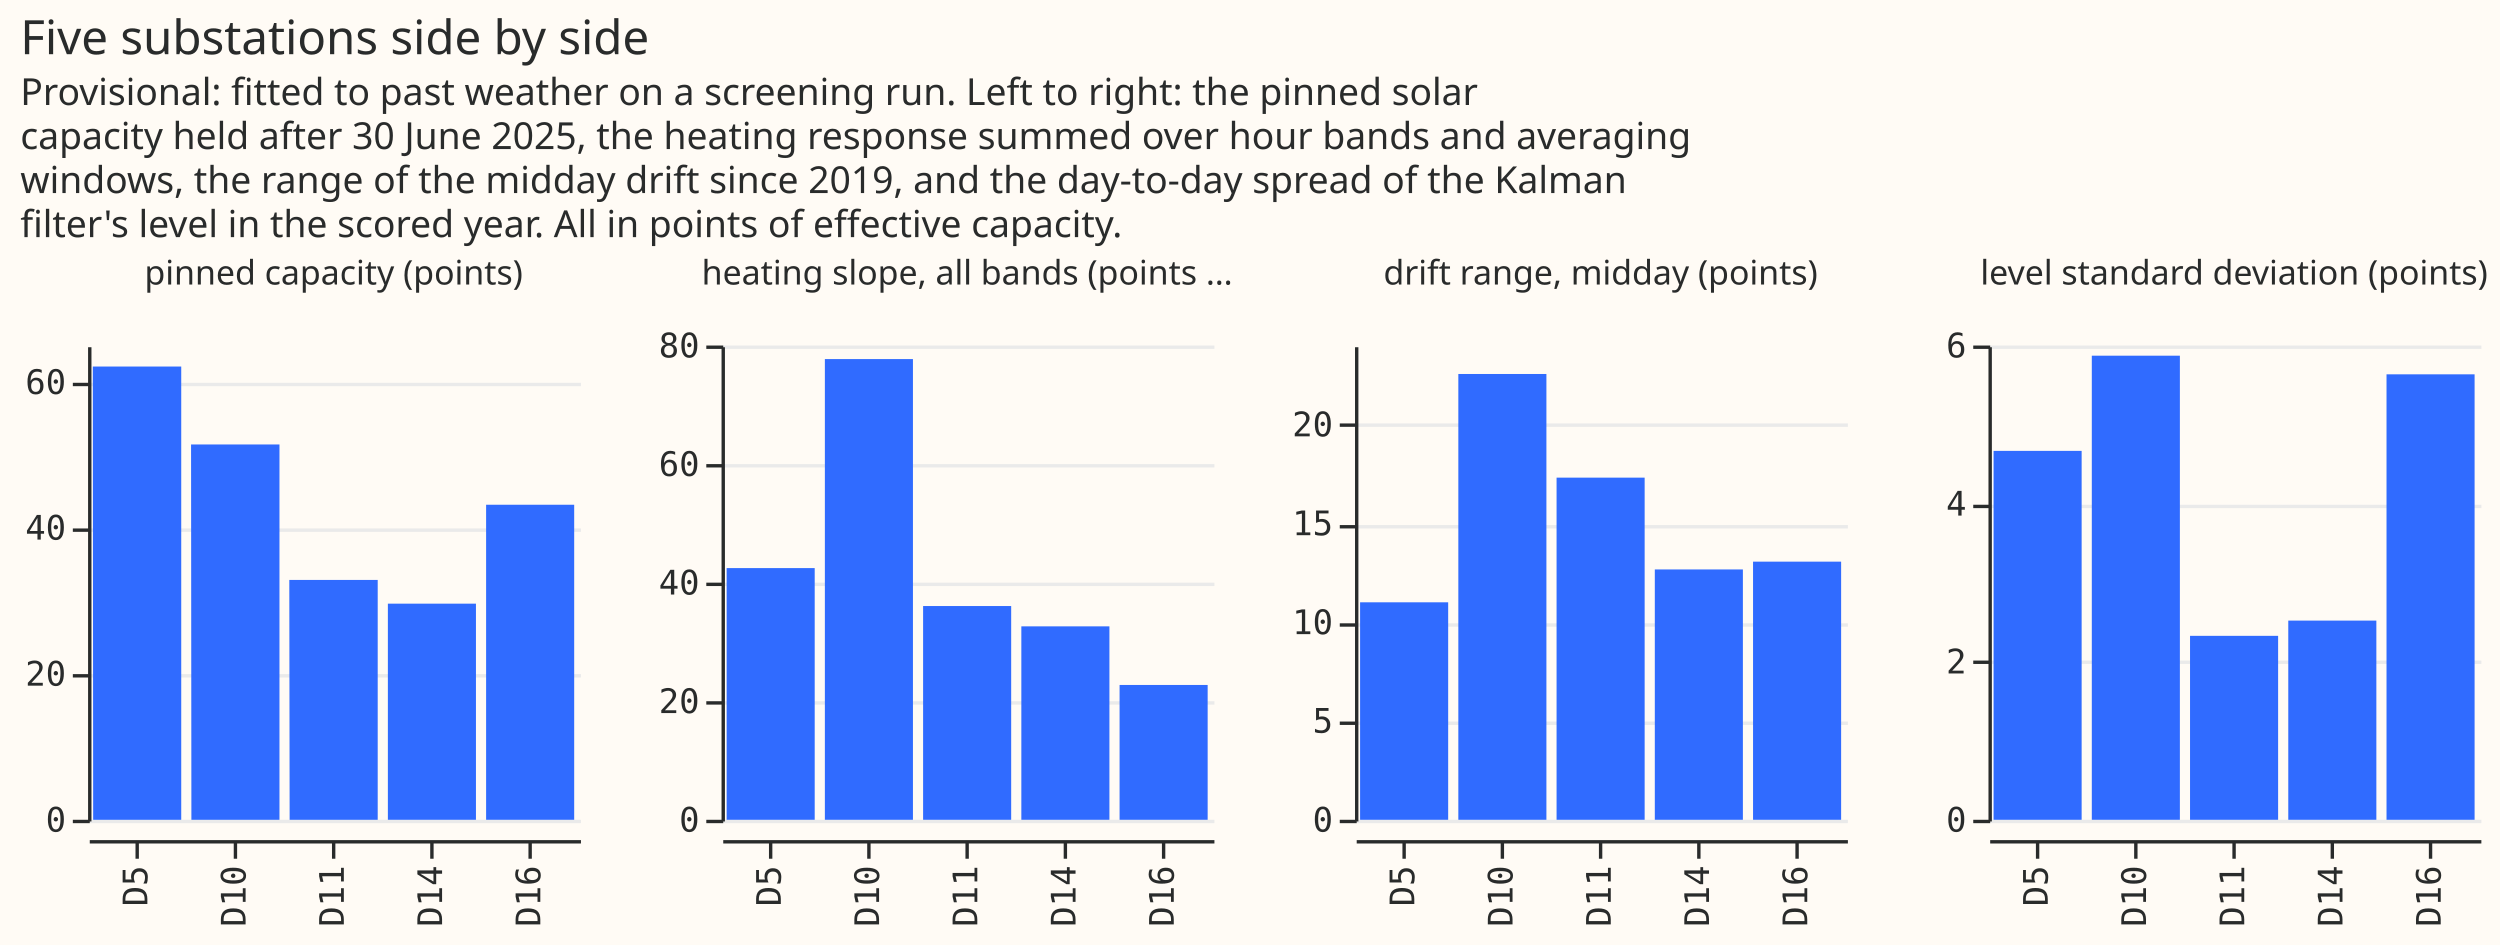
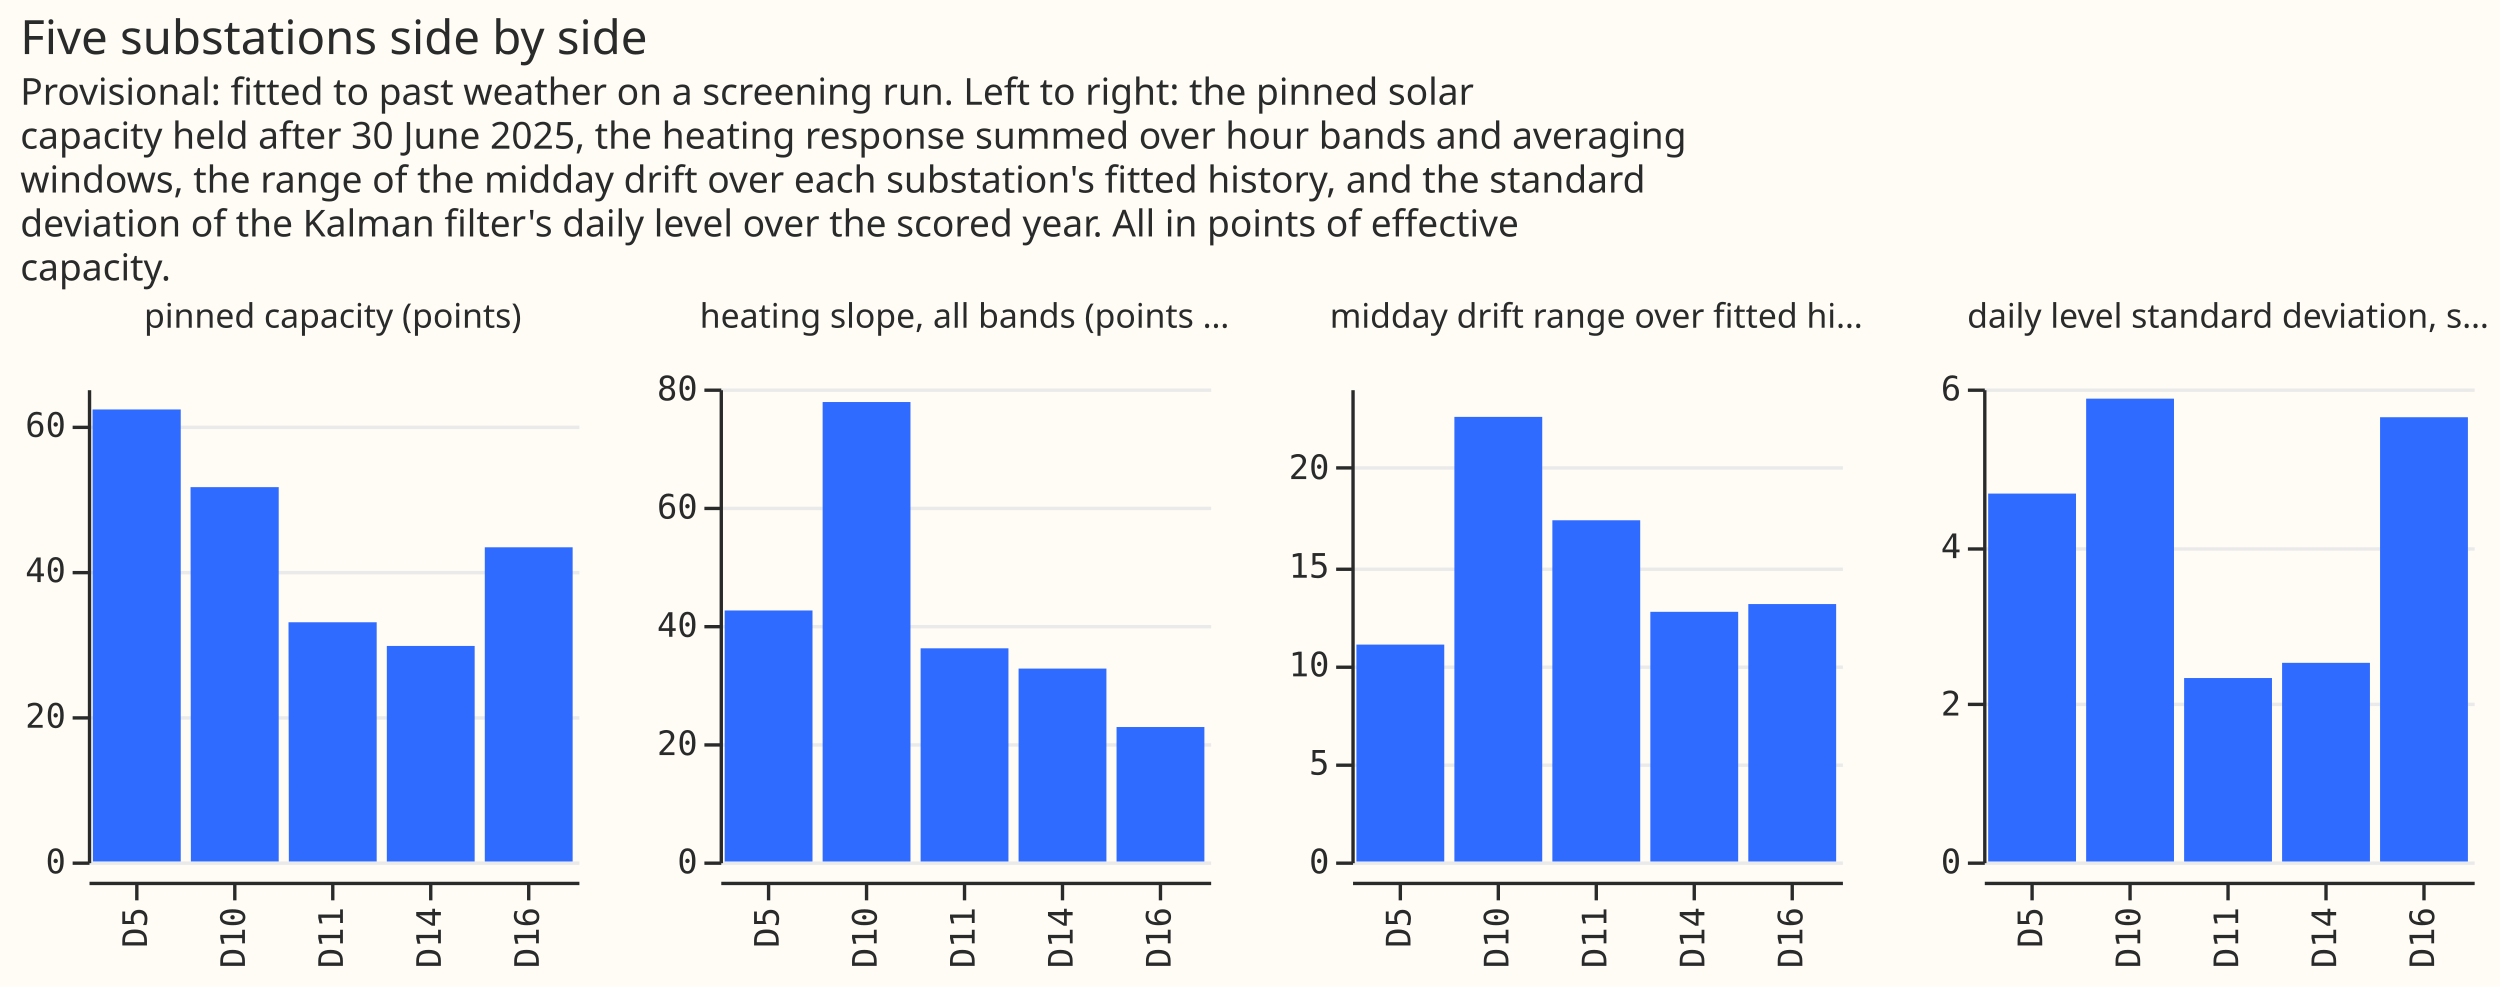
- <svg xmlns="http://www.w3.org/2000/svg" width="738" height="279" class="marks" viewBox="0 0 738 279">
-   <path fill="#fffbf5" d="M0 0h738v279H0z" />
+ <svg xmlns="http://www.w3.org/2000/svg" width="740" height="292" class="marks" viewBox="0 0 740 292">
+   <path fill="#fffbf5" d="M0 0h740v292H0z" />
  <g fill="none" stroke-miterlimit="10" aria-roledescription="group mark container" class="mark-group role-frame root">
    <g aria-roledescription="group mark container" class="mark-group role-column-header column_header">
-       <path d="M26 96h145z" aria-hidden="true" class="background" />
+       <path d="M26 109h145z" aria-hidden="true" class="background" />
      <g class="mark-group role-title">
-         <text fill="#292b2b" aria-label="Title text 'pinned capacity (points)'" aria-roledescription="title" class="mark-text role-title-text" font-family="Matter XH, DM Sans, sans-serif" font-size="10" pointer-events="none" text-anchor="middle" transform="translate(98.5 84)">pinned capacity (points)</text>
+         <text fill="#292b2b" aria-label="Title text 'pinned capacity (points)'" aria-roledescription="title" class="mark-text role-title-text" font-family="Matter XH, DM Sans, sans-serif" font-size="10" pointer-events="none" text-anchor="middle" transform="translate(98.5 97)">pinned capacity (points)</text>
      </g>
-       <path d="M213 96h145z" aria-hidden="true" class="background" />
+       <path d="M213 109h145z" aria-hidden="true" class="background" />
      <g class="mark-group role-title">
-         <text fill="#292b2b" aria-label="Title text 'heating slope, all bands (points per 10 C)'" aria-roledescription="title" class="mark-text role-title-text" font-family="Matter XH, DM Sans, sans-serif" font-size="10" pointer-events="none" text-anchor="middle" transform="translate(285.5 84)">heating slope, all bands (points …</text>
+         <text fill="#292b2b" aria-label="Title text 'heating slope, all bands (points per 10 C)'" aria-roledescription="title" class="mark-text role-title-text" font-family="Matter XH, DM Sans, sans-serif" font-size="10" pointer-events="none" text-anchor="middle" transform="translate(285.5 97)">heating slope, all bands (points …</text>
      </g>
-       <path d="M400 96h145z" aria-hidden="true" class="background" />
+       <path d="M400 109h145z" aria-hidden="true" class="background" />
      <g class="mark-group role-title">
-         <text fill="#292b2b" aria-label="Title text 'drift range, midday (points)'" aria-roledescription="title" class="mark-text role-title-text" font-family="Matter XH, DM Sans, sans-serif" font-size="10" pointer-events="none" text-anchor="middle" transform="translate(472.5 84)">drift range, midday (points)</text>
+         <text fill="#292b2b" aria-label="Title text 'midday drift range over fitted history (points)'" aria-roledescription="title" class="mark-text role-title-text" font-family="Matter XH, DM Sans, sans-serif" font-size="10" pointer-events="none" text-anchor="middle" transform="translate(472.5 97)">midday drift range over fitted hi…</text>
      </g>
-       <path d="M587 96h145z" aria-hidden="true" class="background" />
+       <path d="M587 109h145z" aria-hidden="true" class="background" />
      <g class="mark-group role-title">
-         <text fill="#292b2b" aria-label="Title text 'level standard deviation (points)'" aria-roledescription="title" class="mark-text role-title-text" font-family="Matter XH, DM Sans, sans-serif" font-size="10" pointer-events="none" text-anchor="middle" transform="translate(659.5 84)">level standard deviation (points)</text>
+         <text fill="#292b2b" aria-label="Title text 'daily level standard deviation, scored year (points)'" aria-roledescription="title" class="mark-text role-title-text" font-family="Matter XH, DM Sans, sans-serif" font-size="10" pointer-events="none" text-anchor="middle" transform="translate(659.5 97)">daily level standard deviation, s…</text>
      </g>
    </g>
    <g aria-roledescription="group mark container" class="mark-group role-column-footer column_footer">
-       <path d="M26 248h145z" aria-hidden="true" class="background" />
+       <path d="M26 261h145z" aria-hidden="true" class="background" />
      <g aria-label="X-axis for a discrete scale with 5 values: D5, D10, D11, D14, D16" aria-roledescription="axis" class="mark-group role-axis" pointer-events="none">
-         <path stroke="#292b2b" d="M40.5 248.5v5m29-5v5m29-5v5m29-5v5m29-5v5" class="mark-rule role-axis-tick" />
+         <path stroke="#292b2b" d="M40.5 261.5v5m29-5v5m29-5v5m29-5v5m29-5v5" class="mark-rule role-axis-tick" />
        <g fill="#292b2b" class="mark-text role-axis-label" font-family="Matter Semi Mono, Roboto Mono, monospace" font-size="10" text-anchor="end">
-           <text transform="rotate(-90 149.5 106)">D5</text>
-           <text transform="rotate(-90 164 91.5)">D10</text>
-           <text transform="rotate(-90 178.5 77)">D11</text>
-           <text transform="rotate(-90 193 62.5)">D14</text>
-           <text transform="rotate(-90 207.5 48)">D16</text>
+           <text transform="rotate(-90 156 112.5)">D5</text>
+           <text transform="rotate(-90 170.5 98)">D10</text>
+           <text transform="rotate(-90 185 83.5)">D11</text>
+           <text transform="rotate(-90 199.5 69)">D14</text>
+           <text transform="rotate(-90 214 54.5)">D16</text>
        </g>
-         <path stroke="#292b2b" d="M26.5 248.5h145" class="mark-rule role-axis-domain" />
+         <path stroke="#292b2b" d="M26.5 261.5h145" class="mark-rule role-axis-domain" />
      </g>
-       <path d="M213 248h145z" aria-hidden="true" class="background" />
+       <path d="M213 261h145z" aria-hidden="true" class="background" />
      <g aria-label="X-axis for a discrete scale with 5 values: D5, D10, D11, D14, D16" aria-roledescription="axis" class="mark-group role-axis" pointer-events="none">
-         <path stroke="#292b2b" d="M227.5 248.5v5m29-5v5m29-5v5m29-5v5m29-5v5" class="mark-rule role-axis-tick" />
+         <path stroke="#292b2b" d="M227.5 261.5v5m29-5v5m29-5v5m29-5v5m29-5v5" class="mark-rule role-axis-tick" />
        <g fill="#292b2b" class="mark-text role-axis-label" font-family="Matter Semi Mono, Roboto Mono, monospace" font-size="10" text-anchor="end">
-           <text transform="rotate(-90 243 12.5)">D5</text>
-           <text transform="rotate(-90 257.5 -2)">D10</text>
-           <text transform="rotate(-90 272 -16.5)">D11</text>
-           <text transform="rotate(-90 286.5 -31)">D14</text>
-           <text transform="rotate(-90 301 -45.5)">D16</text>
+           <text transform="rotate(-90 249.5 19)">D5</text>
+           <text transform="rotate(-90 264 4.5)">D10</text>
+           <text transform="rotate(-90 278.5 -10)">D11</text>
+           <text transform="rotate(-90 293 -24.5)">D14</text>
+           <text transform="rotate(-90 307.5 -39)">D16</text>
        </g>
-         <path stroke="#292b2b" d="M213.5 248.5h145" class="mark-rule role-axis-domain" />
+         <path stroke="#292b2b" d="M213.5 261.5h145" class="mark-rule role-axis-domain" />
      </g>
-       <path d="M400 248h145z" aria-hidden="true" class="background" />
+       <path d="M400 261h145z" aria-hidden="true" class="background" />
      <g aria-label="X-axis for a discrete scale with 5 values: D5, D10, D11, D14, D16" aria-roledescription="axis" class="mark-group role-axis" pointer-events="none">
-         <path stroke="#292b2b" d="M414.5 248.5v5m29-5v5m29-5v5m29-5v5m29-5v5" class="mark-rule role-axis-tick" />
+         <path stroke="#292b2b" d="M414.5 261.5v5m29-5v5m29-5v5m29-5v5m29-5v5" class="mark-rule role-axis-tick" />
        <g fill="#292b2b" class="mark-text role-axis-label" font-family="Matter Semi Mono, Roboto Mono, monospace" font-size="10" text-anchor="end">
-           <text transform="rotate(-90 336.5 -81)">D5</text>
-           <text transform="rotate(-90 351 -95.5)">D10</text>
-           <text transform="rotate(-90 365.5 -110)">D11</text>
-           <text transform="rotate(-90 380 -124.5)">D14</text>
-           <text transform="rotate(-90 394.5 -139)">D16</text>
+           <text transform="rotate(-90 343 -74.5)">D5</text>
+           <text transform="rotate(-90 357.5 -89)">D10</text>
+           <text transform="rotate(-90 372 -103.5)">D11</text>
+           <text transform="rotate(-90 386.5 -118)">D14</text>
+           <text transform="rotate(-90 401 -132.5)">D16</text>
        </g>
-         <path stroke="#292b2b" d="M400.5 248.5h145" class="mark-rule role-axis-domain" />
+         <path stroke="#292b2b" d="M400.5 261.5h145" class="mark-rule role-axis-domain" />
      </g>
-       <path d="M587 248h145z" aria-hidden="true" class="background" />
+       <path d="M587 261h145z" aria-hidden="true" class="background" />
      <g aria-label="X-axis for a discrete scale with 5 values: D5, D10, D11, D14, D16" aria-roledescription="axis" class="mark-group role-axis" pointer-events="none">
-         <path stroke="#292b2b" d="M601.5 248.5v5m29-5v5m29-5v5m29-5v5m29-5v5" class="mark-rule role-axis-tick" />
+         <path stroke="#292b2b" d="M601.5 261.5v5m29-5v5m29-5v5m29-5v5m29-5v5" class="mark-rule role-axis-tick" />
        <g fill="#292b2b" class="mark-text role-axis-label" font-family="Matter Semi Mono, Roboto Mono, monospace" font-size="10" text-anchor="end">
-           <text transform="rotate(-90 430 -174.5)">D5</text>
-           <text transform="rotate(-90 444.5 -189)">D10</text>
-           <text transform="rotate(-90 459 -203.5)">D11</text>
-           <text transform="rotate(-90 473.5 -218)">D14</text>
-           <text transform="rotate(-90 488 -232.5)">D16</text>
+           <text transform="rotate(-90 436.5 -168)">D5</text>
+           <text transform="rotate(-90 451 -182.5)">D10</text>
+           <text transform="rotate(-90 465.5 -197)">D11</text>
+           <text transform="rotate(-90 480 -211.5)">D14</text>
+           <text transform="rotate(-90 494.5 -226)">D16</text>
        </g>
-         <path stroke="#292b2b" d="M587.5 248.5h145" class="mark-rule role-axis-domain" />
+         <path stroke="#292b2b" d="M587.5 261.5h145" class="mark-rule role-axis-domain" />
      </g>
    </g>
    <g aria-roledescription="group mark container" class="mark-group role-scope cell">
-       <path fill="#fffbf5" d="M26.5 102.5h145v140h-145Z" aria-hidden="true" class="background" />
+       <path fill="#fffbf5" d="M26.5 115.5h145v140h-145Z" aria-hidden="true" class="background" />
      <g aria-hidden="true" class="mark-group role-axis">
-         <path stroke="#eaeaea" d="M26.5 242.5h145m-145-43h145m-145-43h145m-145-43h145" class="mark-rule role-axis-grid" pointer-events="none" />
+         <path stroke="#eaeaea" d="M26.5 255.5h145m-145-43h145m-145-43h145m-145-43h145" class="mark-rule role-axis-grid" pointer-events="none" />
      </g>
      <g aria-label="Y-axis for a linear scale with values from 0 to 65" aria-roledescription="axis" class="mark-group role-axis" pointer-events="none">
-         <path stroke="#292b2b" d="M26.5 242.5h-5m5-43h-5m5-43h-5m5-43h-5" class="mark-rule role-axis-tick" />
+         <path stroke="#292b2b" d="M26.5 255.5h-5m5-43h-5m5-43h-5m5-43h-5" class="mark-rule role-axis-tick" />
        <g fill="#292b2b" class="mark-text role-axis-label" font-family="Matter Semi Mono, Roboto Mono, monospace" font-size="10" text-anchor="end">
-           <text transform="translate(19.5 245.5)">0</text>
-           <text transform="translate(19.5 202.4)">20</text>
-           <text transform="translate(19.5 159.3)">40</text>
-           <text transform="translate(19.5 116.3)">60</text>
+           <text transform="translate(19.5 258.5)">0</text>
+           <text transform="translate(19.5 215.4)">20</text>
+           <text transform="translate(19.5 172.3)">40</text>
+           <text transform="translate(19.5 129.3)">60</text>
        </g>
-         <path stroke="#292b2b" d="M26.5 242.5v-140" class="mark-rule role-axis-domain" />
+         <path stroke="#292b2b" d="M26.5 255.5v-140" class="mark-rule role-axis-domain" />
      </g>
      <g fill="#306bff" aria-roledescription="rect mark container" class="mark-rect role-mark child_marks">
-         <path d="M27.4 108.2h26.1V242h-26Z" aria-label="site: D5; value: 62.1176929964" aria-roledescription="bar" />
-         <path d="M56.4 131.2h26.1V242h-26Z" aria-label="site: D10; value: 51.427507766" aria-roledescription="bar" />
-         <path d="M85.4 171.2h26.1V242h-26Z" aria-label="site: D11; value: 32.8579022401" aria-roledescription="bar" />
-         <path d="M114.5 178.2h26V242h-26Z" aria-label="site: D14; value: 29.6167293402" aria-roledescription="bar" />
-         <path d="M143.5 149h26v93h-26Z" aria-label="site: D16; value: 43.1834872439" aria-roledescription="bar" />
+         <path d="M27.4 121.2h26.1V255h-26Z" aria-label="site: D5; value: 62.1176929964" aria-roledescription="bar" />
+         <path d="M56.4 144.2h26.1V255h-26Z" aria-label="site: D10; value: 51.427507766" aria-roledescription="bar" />
+         <path d="M85.4 184.2h26.1V255h-26Z" aria-label="site: D11; value: 32.8579022401" aria-roledescription="bar" />
+         <path d="M114.5 191.2h26V255h-26Z" aria-label="site: D14; value: 29.6167293402" aria-roledescription="bar" />
+         <path d="M143.5 162h26v93h-26Z" aria-label="site: D16; value: 43.1834872439" aria-roledescription="bar" />
      </g>
-       <path fill="#fffbf5" d="M213.5 102.5h145v140h-145Z" aria-hidden="true" class="background" />
+       <path fill="#fffbf5" d="M213.5 115.5h145v140h-145Z" aria-hidden="true" class="background" />
      <g aria-hidden="true" class="mark-group role-axis">
-         <path stroke="#eaeaea" d="M213.5 242.5h145m-145-35h145m-145-35h145m-145-35h145m-145-35h145" class="mark-rule role-axis-grid" pointer-events="none" />
+         <path stroke="#eaeaea" d="M213.5 255.5h145m-145-35h145m-145-35h145m-145-35h145m-145-35h145" class="mark-rule role-axis-grid" pointer-events="none" />
      </g>
      <g aria-label="Y-axis for a linear scale with values from 0 to 80" aria-roledescription="axis" class="mark-group role-axis" pointer-events="none">
-         <path stroke="#292b2b" d="M213.5 242.5h-5m5-35h-5m5-35h-5m5-35h-5m5-35h-5" class="mark-rule role-axis-tick" />
+         <path stroke="#292b2b" d="M213.5 255.5h-5m5-35h-5m5-35h-5m5-35h-5m5-35h-5" class="mark-rule role-axis-tick" />
        <g fill="#292b2b" class="mark-text role-axis-label" font-family="Matter Semi Mono, Roboto Mono, monospace" font-size="10" text-anchor="end">
-           <text transform="translate(206.5 245.5)">0</text>
-           <text transform="translate(206.5 210.5)">20</text>
-           <text transform="translate(206.5 175.5)">40</text>
-           <text transform="translate(206.5 140.5)">60</text>
-           <text transform="translate(206.5 105.5)">80</text>
+           <text transform="translate(206.5 258.5)">0</text>
+           <text transform="translate(206.5 223.5)">20</text>
+           <text transform="translate(206.5 188.5)">40</text>
+           <text transform="translate(206.5 153.5)">60</text>
+           <text transform="translate(206.5 118.5)">80</text>
        </g>
-         <path stroke="#292b2b" d="M213.5 242.5v-140" class="mark-rule role-axis-domain" />
+         <path stroke="#292b2b" d="M213.5 255.5v-140" class="mark-rule role-axis-domain" />
      </g>
      <g fill="#306bff" aria-roledescription="rect mark container" class="mark-rect role-mark child_marks">
-         <path d="M214.5 167.7h26V242h-26Z" aria-label="site: D5; value: 42.4416589382" aria-roledescription="bar" />
-         <path d="M243.5 106h26v136h-26Z" aria-label="site: D10; value: 77.7276482868" aria-roledescription="bar" />
-         <path d="M272.5 178.9h26V242h-26Z" aria-label="site: D11; value: 36.0737987054" aria-roledescription="bar" />
-         <path d="M301.5 184.9h26V242h-26Z" aria-label="site: D14; value: 32.6526814178" aria-roledescription="bar" />
-         <path d="M330.5 202.2h26V242h-26Z" aria-label="site: D16; value: 22.7537351685" aria-roledescription="bar" />
+         <path d="M214.5 180.7h26V255h-26Z" aria-label="site: D5; value: 42.4416589382" aria-roledescription="bar" />
+         <path d="M243.5 119h26v136h-26Z" aria-label="site: D10; value: 77.7276482868" aria-roledescription="bar" />
+         <path d="M272.5 191.9h26V255h-26Z" aria-label="site: D11; value: 36.0737987054" aria-roledescription="bar" />
+         <path d="M301.5 197.9h26V255h-26Z" aria-label="site: D14; value: 32.6526814178" aria-roledescription="bar" />
+         <path d="M330.5 215.2h26V255h-26Z" aria-label="site: D16; value: 22.7537351685" aria-roledescription="bar" />
      </g>
-       <path fill="#fffbf5" d="M400.5 102.5h145v140h-145Z" aria-hidden="true" class="background" />
+       <path fill="#fffbf5" d="M400.5 115.5h145v140h-145Z" aria-hidden="true" class="background" />
      <g aria-hidden="true" class="mark-group role-axis">
-         <path stroke="#eaeaea" d="M400.5 242.5h145m-145-29h145m-145-29h145m-145-29h145m-145-30h145" class="mark-rule role-axis-grid" pointer-events="none" />
+         <path stroke="#eaeaea" d="M400.5 255.5h145m-145-29h145m-145-29h145m-145-29h145m-145-30h145" class="mark-rule role-axis-grid" pointer-events="none" />
      </g>
      <g aria-label="Y-axis for a linear scale with values from 0 to 24" aria-roledescription="axis" class="mark-group role-axis" pointer-events="none">
-         <path stroke="#292b2b" d="M400.5 242.5h-5m5-29h-5m5-29h-5m5-29h-5m5-30h-5" class="mark-rule role-axis-tick" />
+         <path stroke="#292b2b" d="M400.5 255.5h-5m5-29h-5m5-29h-5m5-29h-5m5-30h-5" class="mark-rule role-axis-tick" />
        <g fill="#292b2b" class="mark-text role-axis-label" font-family="Matter Semi Mono, Roboto Mono, monospace" font-size="10" text-anchor="end">
-           <text transform="translate(393.5 245.5)">0</text>
-           <text transform="translate(393.5 216.3)">5</text>
-           <text transform="translate(393.5 187.2)">10</text>
-           <text transform="translate(393.5 158)">15</text>
-           <text transform="translate(393.5 128.8)">20</text>
+           <text transform="translate(393.5 258.5)">0</text>
+           <text transform="translate(393.5 229.3)">5</text>
+           <text transform="translate(393.5 200.2)">10</text>
+           <text transform="translate(393.5 171)">15</text>
+           <text transform="translate(393.5 141.8)">20</text>
        </g>
-         <path stroke="#292b2b" d="M400.5 242.5v-140" class="mark-rule role-axis-domain" />
+         <path stroke="#292b2b" d="M400.5 255.5v-140" class="mark-rule role-axis-domain" />
      </g>
      <g fill="#306bff" aria-roledescription="rect mark container" class="mark-rect role-mark child_marks">
-         <path d="M401.5 177.8h26V242h-26Z" aria-label="site: D5; value: 11.0061461696" aria-roledescription="bar" />
-         <path d="M430.5 110.4h26V242h-26Z" aria-label="site: D10; value: 22.5560002143" aria-roledescription="bar" />
-         <path d="M459.5 141h26v101h-26Z" aria-label="site: D11; value: 17.3046284037" aria-roledescription="bar" />
-         <path d="M488.5 168.1h26V242h-26Z" aria-label="site: D14; value: 12.6667301878" aria-roledescription="bar" />
-         <path d="M517.5 165.8h26V242h-26Z" aria-label="site: D16; value: 13.0694301455" aria-roledescription="bar" />
+         <path d="M401.5 190.8h26V255h-26Z" aria-label="site: D5; value: 11.0061461696" aria-roledescription="bar" />
+         <path d="M430.5 123.4h26V255h-26Z" aria-label="site: D10; value: 22.5560002143" aria-roledescription="bar" />
+         <path d="M459.5 154h26v101h-26Z" aria-label="site: D11; value: 17.3046284037" aria-roledescription="bar" />
+         <path d="M488.5 181.1h26V255h-26Z" aria-label="site: D14; value: 12.6667301878" aria-roledescription="bar" />
+         <path d="M517.5 178.8h26V255h-26Z" aria-label="site: D16; value: 13.0694301455" aria-roledescription="bar" />
      </g>
-       <path fill="#fffbf5" d="M587.5 102.5h145v140h-145Z" aria-hidden="true" class="background" />
+       <path fill="#fffbf5" d="M587.5 115.5h145v140h-145Z" aria-hidden="true" class="background" />
      <g aria-hidden="true" class="mark-group role-axis">
-         <path stroke="#eaeaea" d="M587.5 242.5h145m-145-47h145m-145-46h145m-145-47h145" class="mark-rule role-axis-grid" pointer-events="none" />
+         <path stroke="#eaeaea" d="M587.5 255.5h145m-145-47h145m-145-46h145m-145-47h145" class="mark-rule role-axis-grid" pointer-events="none" />
      </g>
      <g aria-label="Y-axis for a linear scale with values from 0 to 6" aria-roledescription="axis" class="mark-group role-axis" pointer-events="none">
-         <path stroke="#292b2b" d="M587.5 242.5h-5m5-47h-5m5-46h-5m5-47h-5" class="mark-rule role-axis-tick" />
+         <path stroke="#292b2b" d="M587.5 255.5h-5m5-47h-5m5-46h-5m5-47h-5" class="mark-rule role-axis-tick" />
        <g fill="#292b2b" class="mark-text role-axis-label" font-family="Matter Semi Mono, Roboto Mono, monospace" font-size="10" text-anchor="end">
-           <text transform="translate(580.5 245.5)">0</text>
-           <text transform="translate(580.5 198.8)">2</text>
-           <text transform="translate(580.5 152.2)">4</text>
-           <text transform="translate(580.5 105.5)">6</text>
+           <text transform="translate(580.5 258.5)">0</text>
+           <text transform="translate(580.5 211.8)">2</text>
+           <text transform="translate(580.5 165.2)">4</text>
+           <text transform="translate(580.5 118.5)">6</text>
        </g>
-         <path stroke="#292b2b" d="M587.5 242.5v-140" class="mark-rule role-axis-domain" />
+         <path stroke="#292b2b" d="M587.5 255.5v-140" class="mark-rule role-axis-domain" />
      </g>
      <g fill="#306bff" aria-roledescription="rect mark container" class="mark-rect role-mark child_marks">
-         <path d="M588.5 133.1h26V242h-26Z" aria-label="site: D5; value: 4.66605424881" aria-roledescription="bar" />
-         <path d="M617.5 105h26v137h-26Z" aria-label="site: D10; value: 5.87482976913" aria-roledescription="bar" />
-         <path d="M646.5 187.7h26V242h-26Z" aria-label="site: D11; value: 2.32756638527" aria-roledescription="bar" />
-         <path d="M675.5 183.2h26V242h-26Z" aria-label="site: D14; value: 2.52004742622" aria-roledescription="bar" />
-         <path d="M704.5 110.5h26V242h-26Z" aria-label="site: D16; value: 5.63419723511" aria-roledescription="bar" />
+         <path d="M588.5 146.1h26V255h-26Z" aria-label="site: D5; value: 4.66605424881" aria-roledescription="bar" />
+         <path d="M617.5 118h26v137h-26Z" aria-label="site: D10; value: 5.87482976913" aria-roledescription="bar" />
+         <path d="M646.5 200.7h26V255h-26Z" aria-label="site: D11; value: 2.32756638527" aria-roledescription="bar" />
+         <path d="M675.5 196.2h26V255h-26Z" aria-label="site: D14; value: 2.52004742622" aria-roledescription="bar" />
+         <path d="M704.5 123.5h26V255h-26Z" aria-label="site: D16; value: 5.63419723511" aria-roledescription="bar" />
      </g>
    </g>
    <g fill="#292b2b" class="mark-group role-title" font-family="Matter XH, DM Sans, sans-serif" pointer-events="none">
      <text aria-label="Title text 'Five substations side by side'" aria-roledescription="title" class="mark-text role-title-text" font-size="14" transform="translate(6 16)">Five substations side by side</text>
-       <text aria-label="Subtitle text 'Provisional: fitted to past weather on a screening run. Left to right: the pinned solar capacity held after 30 June 2025, the heating response summed over hour bands and averaging windows, the range of the midday drift since 2019, and the day-to-day spread of the Kalman filter's level in the scored year. All in points of effective capacity.'" aria-roledescription="subtitle" class="mark-text role-title-subtitle" font-size="11" transform="translate(6 31)">
+       <text aria-label="Subtitle text 'Provisional: fitted to past weather on a screening run. Left to right: the pinned solar capacity held after 30 June 2025, the heating response summed over hour bands and averaging windows, the range of the midday drift over each substation's fitted history, and the standard deviation of the Kalman filter's daily level over the scored year. All in points of effective capacity.'" aria-roledescription="subtitle" class="mark-text role-title-subtitle" font-size="11" transform="translate(6 31)">
        <tspan>Provisional: fitted to past weather on a screening run. Left to right: the pinned solar</tspan>
        <tspan x="0" dy="13">capacity held after 30 June 2025, the heating response summed over hour bands and averaging</tspan>
-         <tspan x="0" dy="13">windows, the range of the midday drift since 2019, and the day-to-day spread of the Kalman</tspan>
-         <tspan x="0" dy="13">filter's level in the scored year. All in points of effective capacity.</tspan>
+         <tspan x="0" dy="13">windows, the range of the midday drift over each substation's fitted history, and the standard</tspan>
+         <tspan x="0" dy="13">deviation of the Kalman filter's daily level over the scored year. All in points of effective</tspan>
+         <tspan x="0" dy="13">capacity.</tspan>
      </text>
    </g>
  </g>
</svg>
